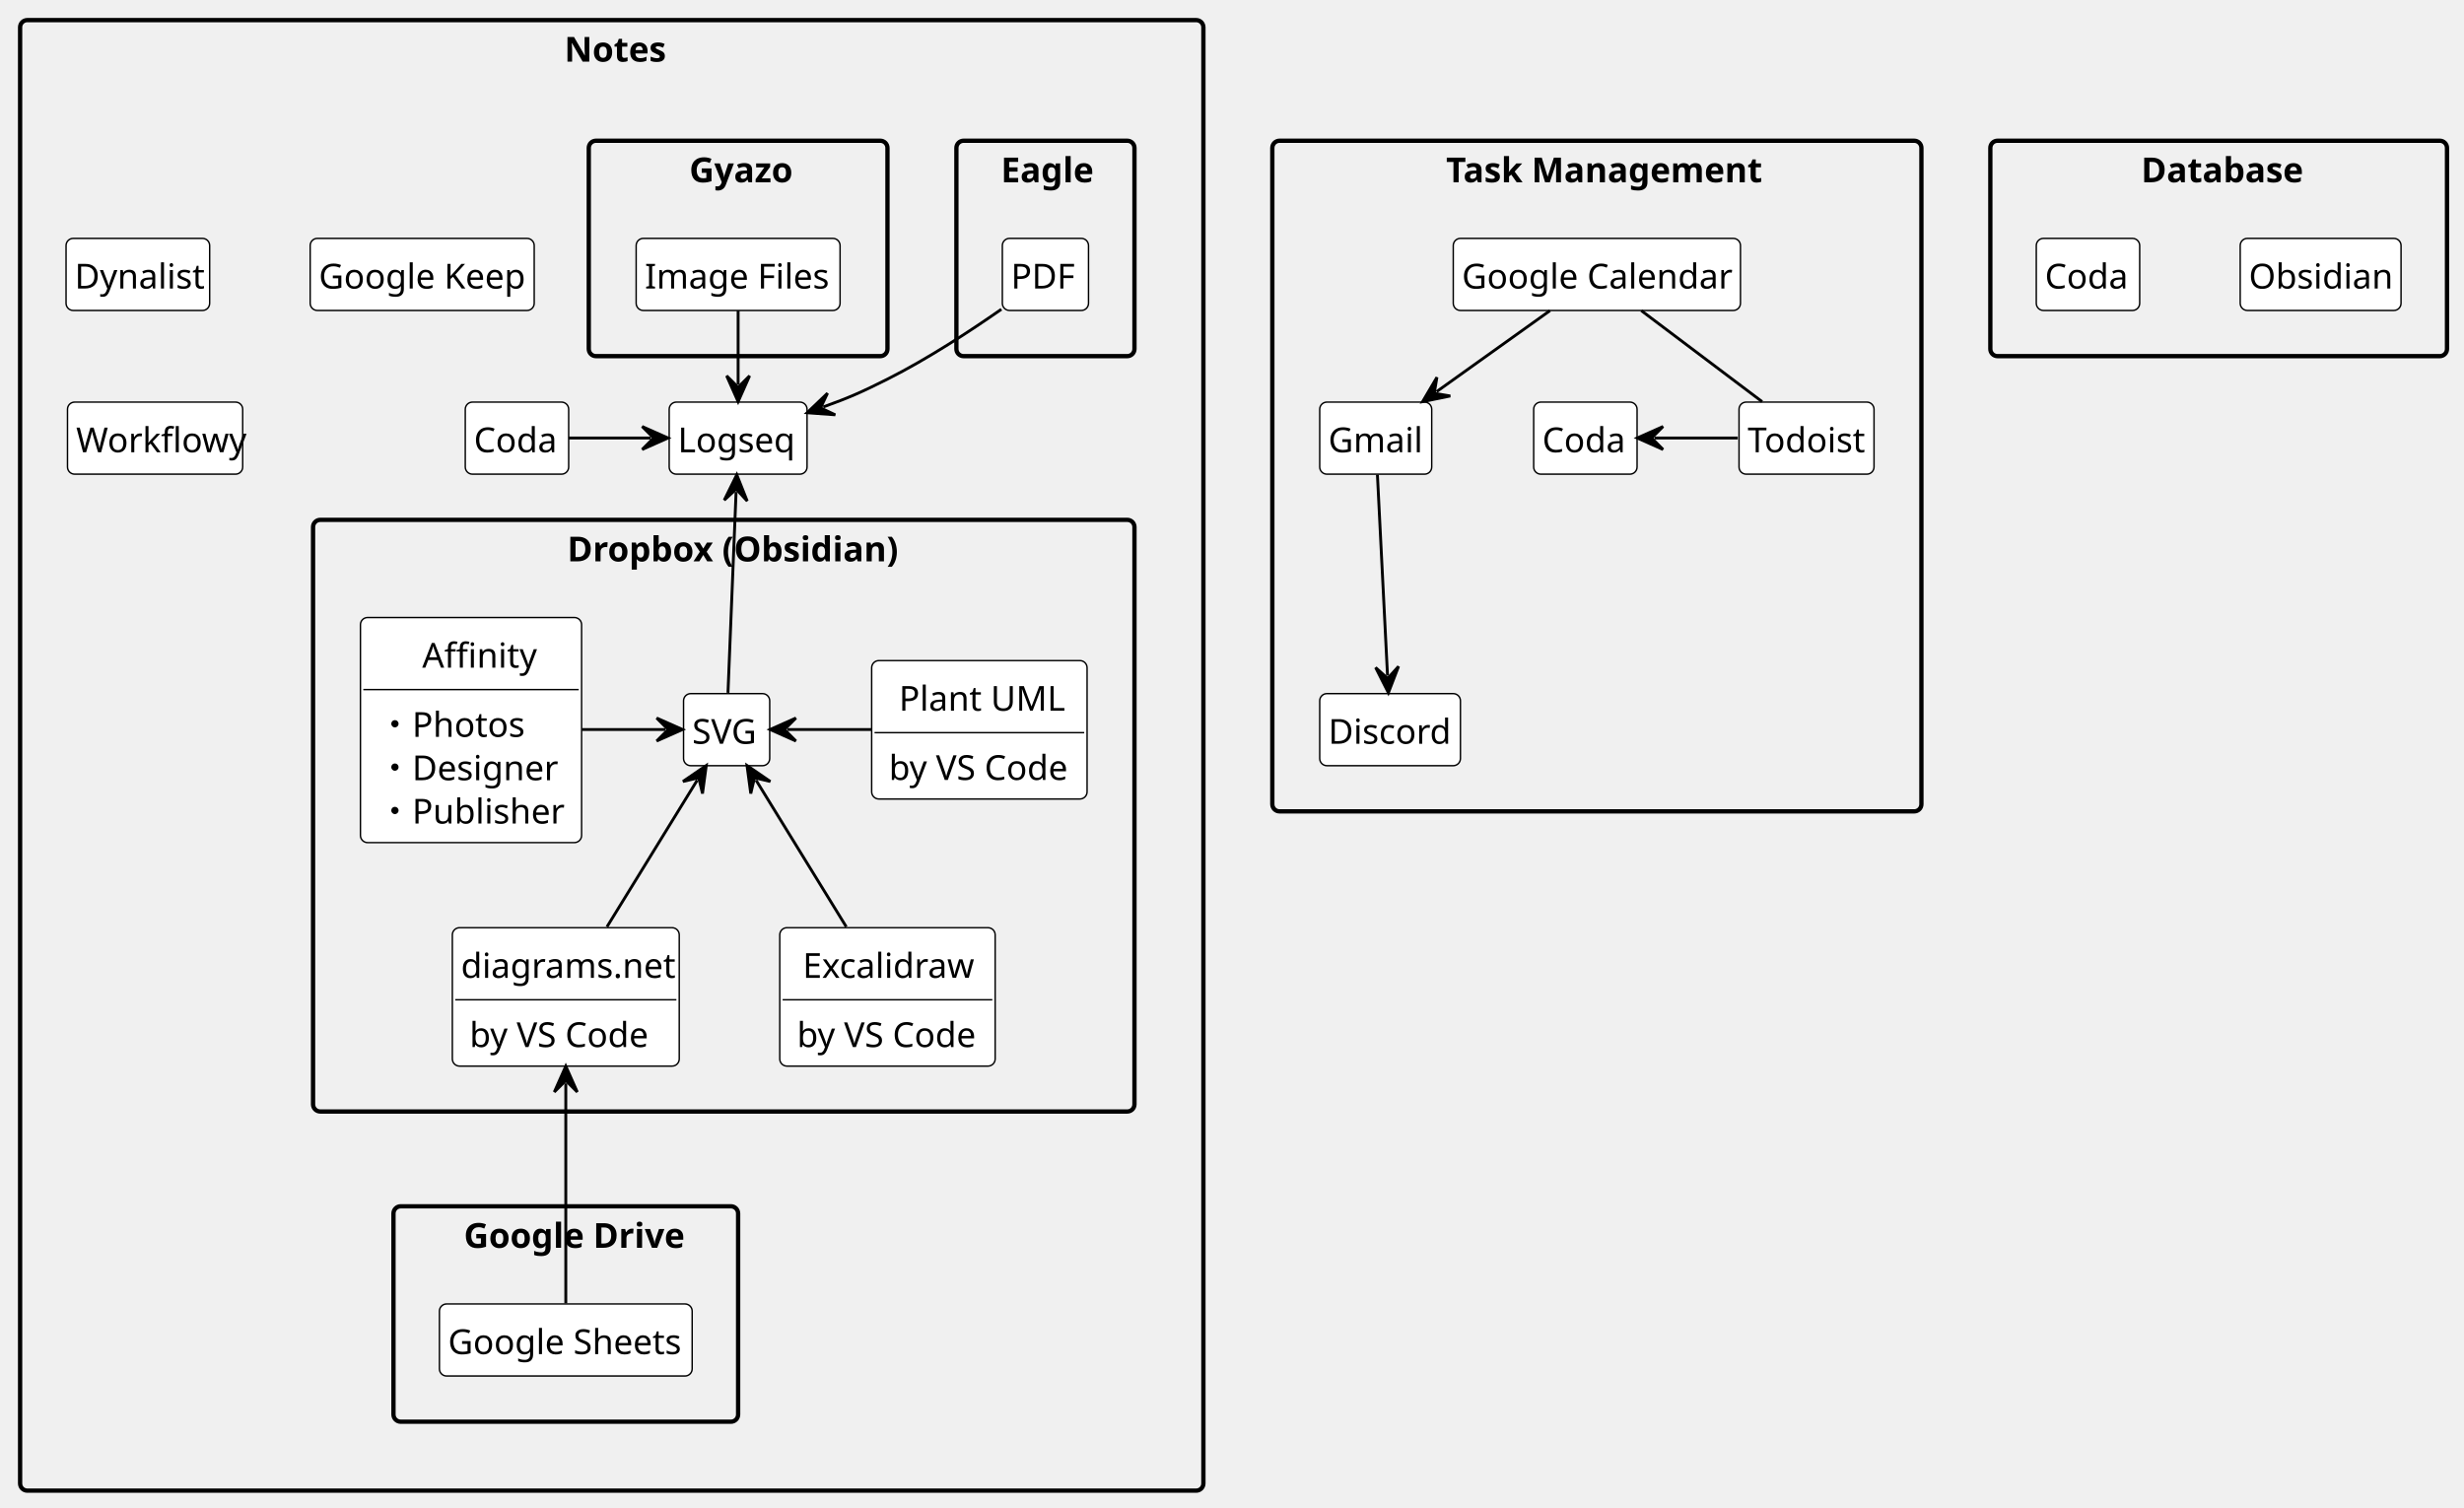
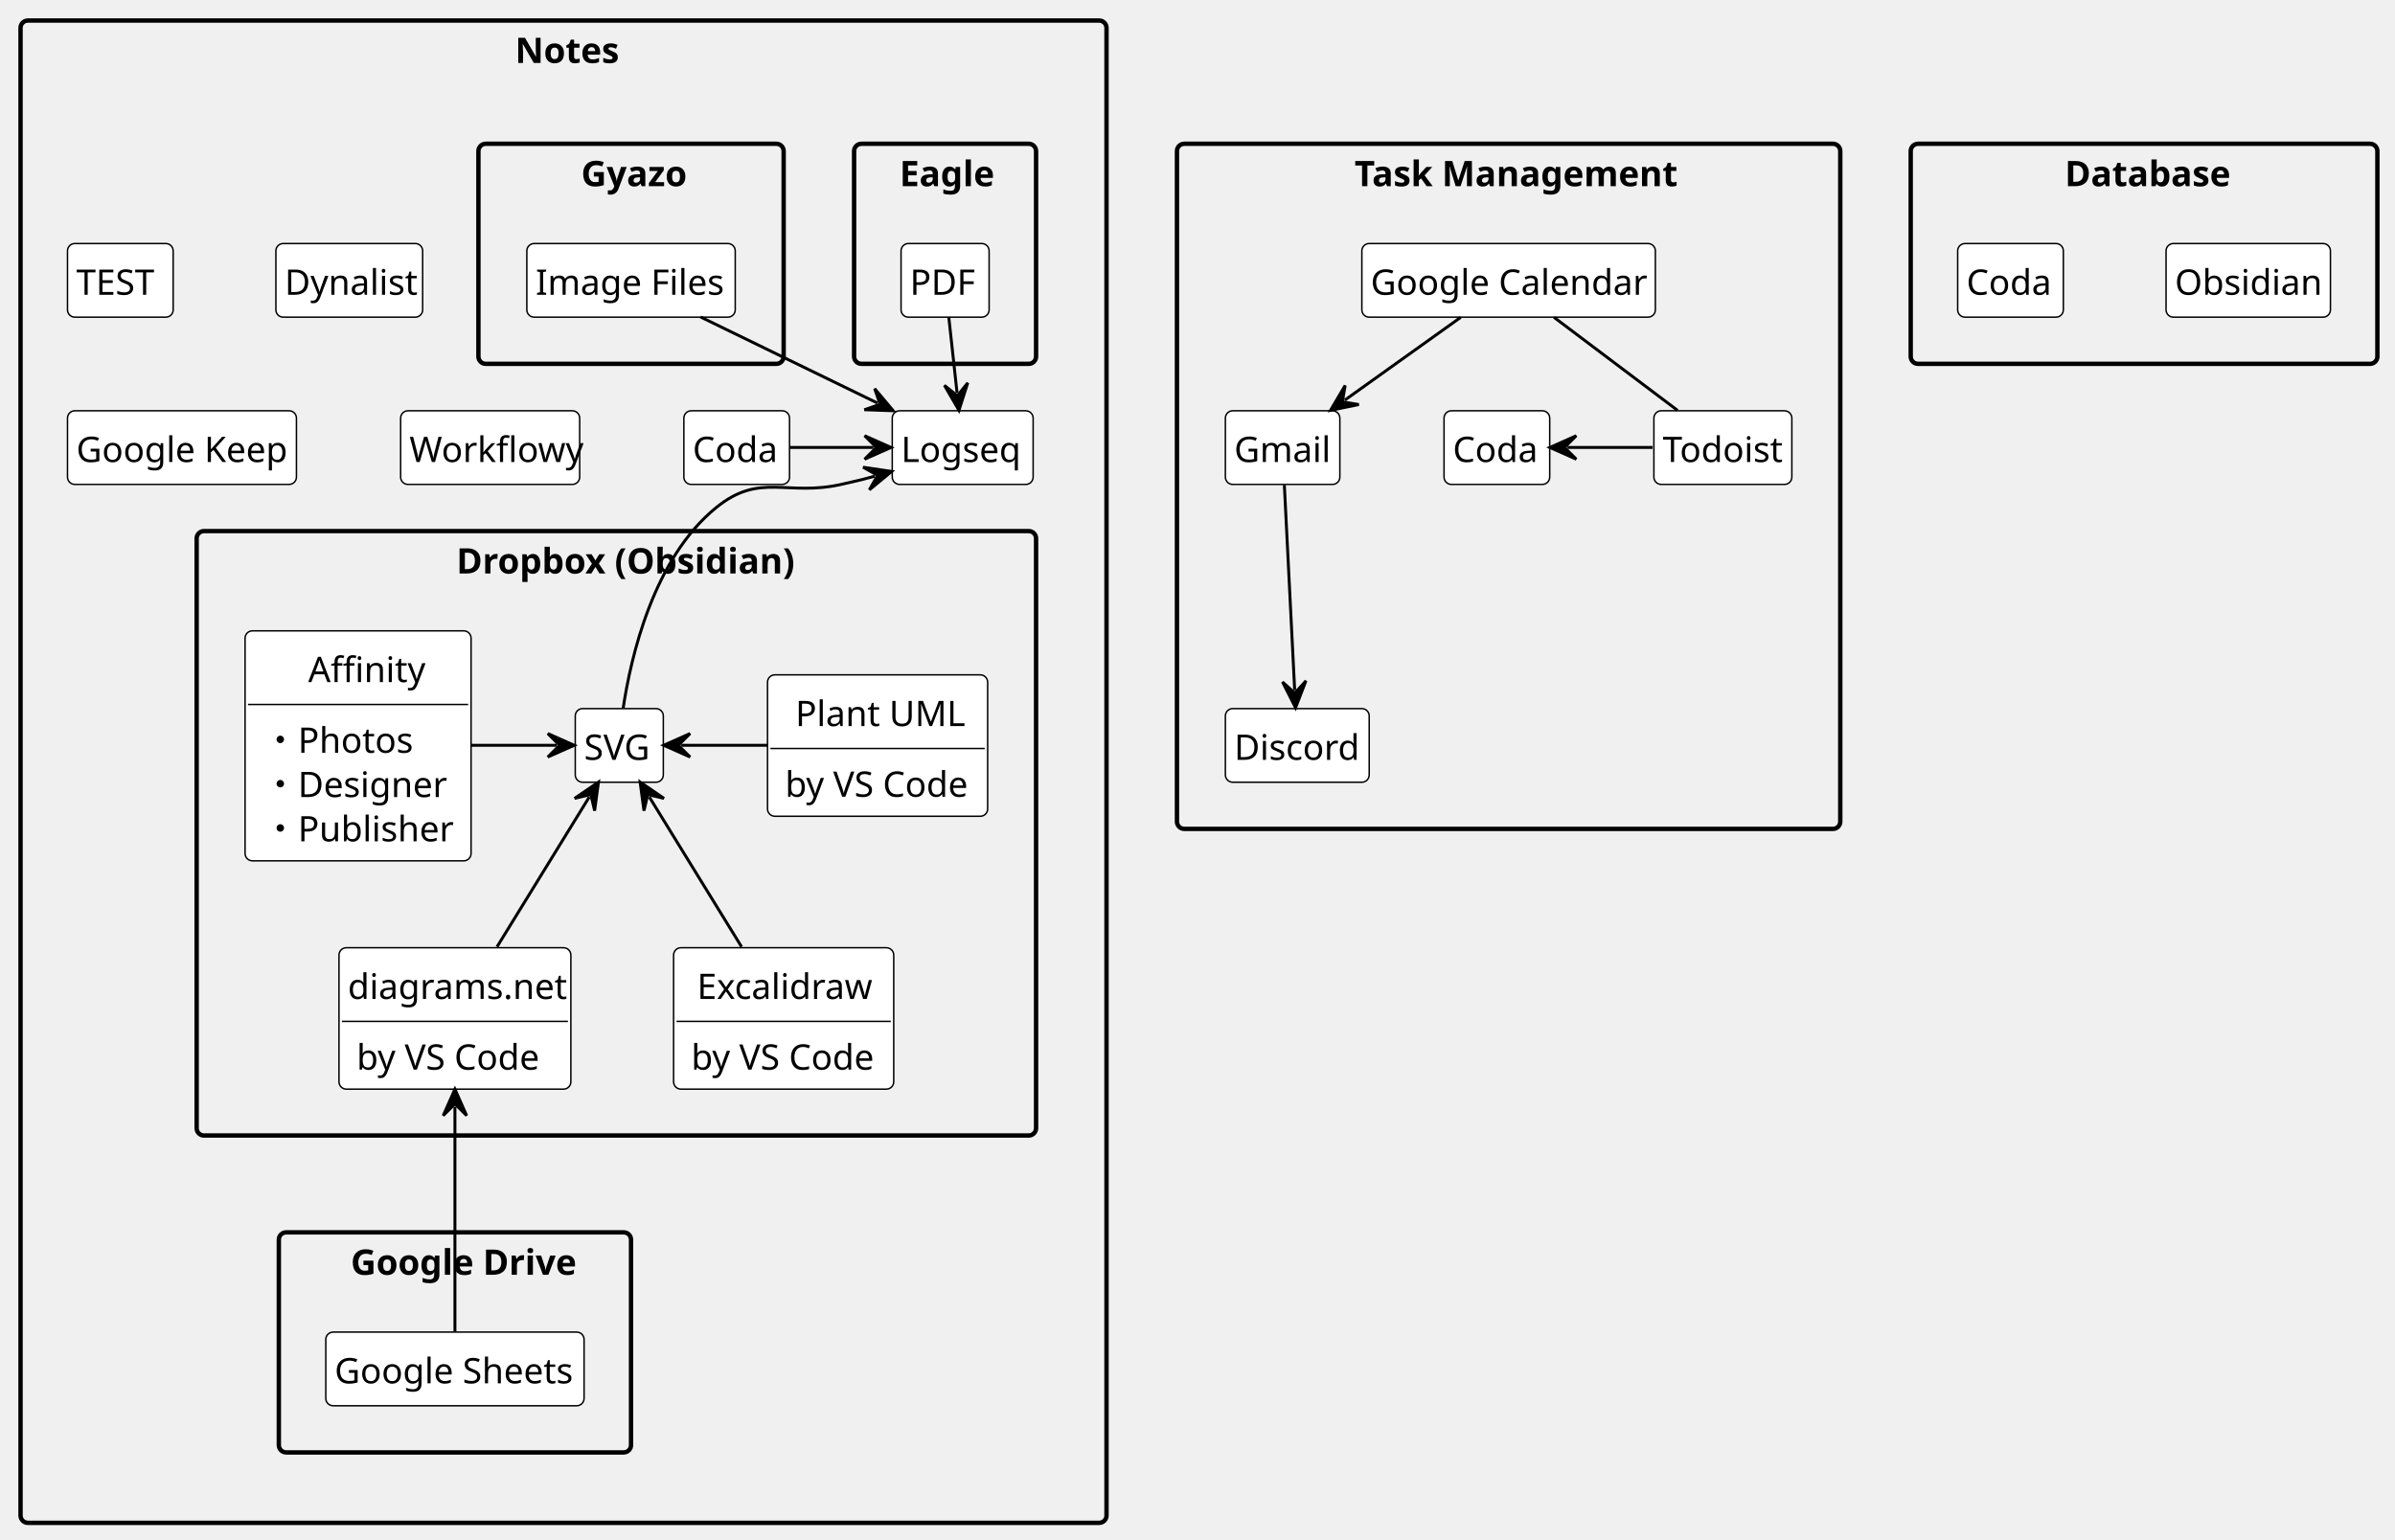
- <svg xmlns="http://www.w3.org/2000/svg" contentStyleType="text/css" height="1640.625px" preserveAspectRatio="none" style="width:2681px;height:1640px;background:#FFFFFF;" version="1.1" viewBox="0 0 2681 1640" width="2681.25px" zoomAndPan="magnify">
+ <svg xmlns="http://www.w3.org/2000/svg" contentStyleType="text/css" height="1640.625px" preserveAspectRatio="none" style="width:2550px;height:1640px;background:#FFFFFF;" version="1.1" viewBox="0 0 2550 1640" width="2550px" zoomAndPan="magnify">
  <defs />
  <g>
    <g id="cluster_Notes">
-       <rect fill="none" height="1600" rx="7.812" ry="7.812" style="stroke:#000000;stroke-width:4.688;" width="1287.5" x="21.875" y="21.875" />
-       <text fill="#000000" font-family="sans-serif" font-size="37.5" font-weight="bold" lengthAdjust="spacing" textLength="103.125" x="614.062" y="67.053">Notes</text>
+       <rect fill="none" height="1600" rx="7.812" ry="7.812" style="stroke:#000000;stroke-width:4.688;" width="1156.25" x="21.875" y="21.875" />
+       <text fill="#000000" font-family="sans-serif" font-size="37.5" font-weight="bold" lengthAdjust="spacing" textLength="103.125" x="548.438" y="67.053">Notes</text>
    </g>
    <g id="cluster_dropbox">
-       <rect fill="none" height="643.75" rx="7.812" ry="7.812" style="stroke:#000000;stroke-width:4.688;" width="893.75" x="340.625" y="565.625" />
-       <text fill="#000000" font-family="sans-serif" font-size="37.5" font-weight="bold" lengthAdjust="spacing" textLength="340.625" x="617.188" y="610.803">Dropbox (Obsidian)</text>
+       <rect fill="none" height="643.75" rx="7.812" ry="7.812" style="stroke:#000000;stroke-width:4.688;" width="893.75" x="209.375" y="565.625" />
+       <text fill="#000000" font-family="sans-serif" font-size="37.5" font-weight="bold" lengthAdjust="spacing" textLength="340.625" x="485.938" y="610.803">Dropbox (Obsidian)</text>
    </g>
    <g id="cluster_googledrive">
-       <rect fill="none" height="234.375" rx="7.812" ry="7.812" style="stroke:#000000;stroke-width:4.688;" width="375" x="428.125" y="1312.5" />
-       <text fill="#000000" font-family="sans-serif" font-size="37.5" font-weight="bold" lengthAdjust="spacing" textLength="221.875" x="504.688" y="1357.678">Google Drive</text>
+       <rect fill="none" height="234.375" rx="7.812" ry="7.812" style="stroke:#000000;stroke-width:4.688;" width="375" x="296.875" y="1312.5" />
+       <text fill="#000000" font-family="sans-serif" font-size="37.5" font-weight="bold" lengthAdjust="spacing" textLength="221.875" x="373.438" y="1357.678">Google Drive</text>
    </g>
    <g id="cluster_eagle">
-       <rect fill="none" height="234.375" rx="7.812" ry="7.812" style="stroke:#000000;stroke-width:4.688;" width="193.75" x="1040.625" y="153.125" />
-       <text fill="#000000" font-family="sans-serif" font-size="37.5" font-weight="bold" lengthAdjust="spacing" textLength="96.875" x="1089.062" y="198.303">Eagle</text>
+       <rect fill="none" height="234.375" rx="7.812" ry="7.812" style="stroke:#000000;stroke-width:4.688;" width="193.75" x="909.375" y="153.125" />
+       <text fill="#000000" font-family="sans-serif" font-size="37.5" font-weight="bold" lengthAdjust="spacing" textLength="96.875" x="957.812" y="198.303">Eagle</text>
    </g>
    <g id="cluster_gyazo">
-       <rect fill="none" height="234.375" rx="7.812" ry="7.812" style="stroke:#000000;stroke-width:4.688;" width="325" x="640.625" y="153.125" />
-       <text fill="#000000" font-family="sans-serif" font-size="37.5" font-weight="bold" lengthAdjust="spacing" textLength="106.25" x="750" y="198.303">Gyazo</text>
+       <rect fill="none" height="234.375" rx="7.812" ry="7.812" style="stroke:#000000;stroke-width:4.688;" width="325" x="509.375" y="153.125" />
+       <text fill="#000000" font-family="sans-serif" font-size="37.5" font-weight="bold" lengthAdjust="spacing" textLength="106.25" x="618.75" y="198.303">Gyazo</text>
    </g>
    <g id="cluster_Database">
-       <rect fill="none" height="234.375" rx="7.812" ry="7.812" style="stroke:#000000;stroke-width:4.688;" width="496.875" x="2165.625" y="153.125" />
-       <text fill="#000000" font-family="sans-serif" font-size="37.5" font-weight="bold" lengthAdjust="spacing" textLength="168.75" x="2329.688" y="198.303">Database</text>
+       <rect fill="none" height="234.375" rx="7.812" ry="7.812" style="stroke:#000000;stroke-width:4.688;" width="496.875" x="2034.375" y="153.125" />
+       <text fill="#000000" font-family="sans-serif" font-size="37.5" font-weight="bold" lengthAdjust="spacing" textLength="168.75" x="2198.438" y="198.303">Database</text>
    </g>
    <g id="cluster_Task Management">
-       <rect fill="none" height="729.688" rx="7.812" ry="7.812" style="stroke:#000000;stroke-width:4.688;" width="706.25" x="1384.375" y="153.125" />
-       <text fill="#000000" font-family="sans-serif" font-size="37.5" font-weight="bold" lengthAdjust="spacing" textLength="328.125" x="1573.438" y="198.303">Task Management</text>
+       <rect fill="none" height="729.688" rx="7.812" ry="7.812" style="stroke:#000000;stroke-width:4.688;" width="706.25" x="1253.125" y="153.125" />
+       <text fill="#000000" font-family="sans-serif" font-size="37.5" font-weight="bold" lengthAdjust="spacing" textLength="328.125" x="1442.188" y="198.303">Task Management</text>
+     </g>
+     <g id="elem_test">
+       <rect codeLine="26" fill="#FFFFFF" height="78.418" id="test" rx="7.812" ry="7.812" style="stroke:#000000;stroke-width:1.562;" width="112.5" x="71.875" y="259.375" />
+       <text fill="#000000" font-family="sans-serif" font-size="37.5" lengthAdjust="spacing" textLength="93.75" x="81.25" y="313.928">TEST</text>
    </g>
    <g id="elem_logseq">
-       <rect codeLine="27" fill="#FFFFFF" height="78.418" id="logseq" rx="7.812" ry="7.812" style="stroke:#000000;stroke-width:1.562;" width="150" x="728.125" y="437.5" />
-       <text fill="#000000" font-family="sans-serif" font-size="37.5" lengthAdjust="spacing" textLength="131.25" x="737.5" y="492.053">Logseq</text>
+       <rect codeLine="27" fill="#FFFFFF" height="78.418" id="logseq" rx="7.812" ry="7.812" style="stroke:#000000;stroke-width:1.562;" width="150" x="950" y="437.5" />
+       <text fill="#000000" font-family="sans-serif" font-size="37.5" lengthAdjust="spacing" textLength="131.25" x="959.375" y="492.053">Logseq</text>
    </g>
    <g id="elem_coda">
-       <rect codeLine="54" fill="#FFFFFF" height="78.418" id="coda" rx="7.812" ry="7.812" style="stroke:#000000;stroke-width:1.562;" width="112.5" x="506.25" y="437.5" />
-       <text fill="#000000" font-family="sans-serif" font-size="37.5" lengthAdjust="spacing" textLength="93.75" x="515.625" y="492.053">Coda</text>
+       <rect codeLine="54" fill="#FFFFFF" height="78.418" id="coda" rx="7.812" ry="7.812" style="stroke:#000000;stroke-width:1.562;" width="112.5" x="728.125" y="437.5" />
+       <text fill="#000000" font-family="sans-serif" font-size="37.5" lengthAdjust="spacing" textLength="93.75" x="737.5" y="492.053">Coda</text>
    </g>
    <g id="elem_dynalist">
-       <rect codeLine="55" fill="#FFFFFF" height="78.418" id="dynalist" rx="7.812" ry="7.812" style="stroke:#000000;stroke-width:1.562;" width="156.25" x="71.875" y="259.375" />
-       <text fill="#000000" font-family="sans-serif" font-size="37.5" lengthAdjust="spacing" textLength="137.5" x="81.25" y="313.928">Dynalist</text>
+       <rect codeLine="55" fill="#FFFFFF" height="78.418" id="dynalist" rx="7.812" ry="7.812" style="stroke:#000000;stroke-width:1.562;" width="156.25" x="293.75" y="259.375" />
+       <text fill="#000000" font-family="sans-serif" font-size="37.5" lengthAdjust="spacing" textLength="137.5" x="303.125" y="313.928">Dynalist</text>
    </g>
    <g id="elem_googlekeep">
-       <rect codeLine="56" fill="#FFFFFF" height="78.418" id="googlekeep" rx="7.812" ry="7.812" style="stroke:#000000;stroke-width:1.562;" width="243.75" x="337.5" y="259.375" />
-       <text fill="#000000" font-family="sans-serif" font-size="37.5" lengthAdjust="spacing" textLength="225" x="346.875" y="313.928">Google Keep</text>
+       <rect codeLine="56" fill="#FFFFFF" height="78.418" id="googlekeep" rx="7.812" ry="7.812" style="stroke:#000000;stroke-width:1.562;" width="243.75" x="71.875" y="437.5" />
+       <text fill="#000000" font-family="sans-serif" font-size="37.5" lengthAdjust="spacing" textLength="225" x="81.25" y="492.053">Google Keep</text>
    </g>
    <g id="elem_workflowy">
-       <rect codeLine="57" fill="#FFFFFF" height="78.418" id="workflowy" rx="7.812" ry="7.812" style="stroke:#000000;stroke-width:1.562;" width="190.625" x="73.438" y="437.5" />
-       <text fill="#000000" font-family="sans-serif" font-size="37.5" lengthAdjust="spacing" textLength="171.875" x="82.812" y="492.053">Workflowy</text>
+       <rect codeLine="57" fill="#FFFFFF" height="78.418" id="workflowy" rx="7.812" ry="7.812" style="stroke:#000000;stroke-width:1.562;" width="190.625" x="426.562" y="437.5" />
+       <text fill="#000000" font-family="sans-serif" font-size="37.5" lengthAdjust="spacing" textLength="171.875" x="435.938" y="492.053">Workflowy</text>
    </g>
    <g id="elem_svg">
-       <rect codeLine="29" fill="#FFFFFF" height="78.418" id="svg" rx="7.812" ry="7.812" style="stroke:#000000;stroke-width:1.562;" width="93.75" x="743.75" y="754.688" />
-       <text fill="#000000" font-family="sans-serif" font-size="37.5" lengthAdjust="spacing" textLength="75" x="753.125" y="809.241">SVG</text>
+       <rect codeLine="29" fill="#FFFFFF" height="78.418" id="svg" rx="7.812" ry="7.812" style="stroke:#000000;stroke-width:1.562;" width="93.75" x="612.5" y="754.688" />
+       <text fill="#000000" font-family="sans-serif" font-size="37.5" lengthAdjust="spacing" textLength="75" x="621.875" y="809.241">SVG</text>
    </g>
    <g id="elem_diagramsnet">
-       <rect codeLine="30" fill="#FFFFFF" height="150.586" id="diagramsnet" rx="7.812" ry="7.812" style="stroke:#000000;stroke-width:1.562;" width="246.875" x="492.188" y="1009.375" />
-       <text fill="#000000" font-family="sans-serif" font-size="37.5" lengthAdjust="spacing" textLength="228.125" x="501.562" y="1063.928">diagrams.net</text>
-       <line style="stroke:#000000;stroke-width:1.562;" x1="495.312" x2="735.938" y1="1087.793" y2="1087.793" />
-       <text fill="#000000" font-family="sans-serif" font-size="37.5" lengthAdjust="spacing" textLength="196.875" x="510.938" y="1139.221">by VS Code</text>
+       <rect codeLine="30" fill="#FFFFFF" height="150.586" id="diagramsnet" rx="7.812" ry="7.812" style="stroke:#000000;stroke-width:1.562;" width="246.875" x="360.938" y="1009.375" />
+       <text fill="#000000" font-family="sans-serif" font-size="37.5" lengthAdjust="spacing" textLength="228.125" x="370.312" y="1063.928">diagrams.net</text>
+       <line style="stroke:#000000;stroke-width:1.562;" x1="364.062" x2="604.688" y1="1087.793" y2="1087.793" />
+       <text fill="#000000" font-family="sans-serif" font-size="37.5" lengthAdjust="spacing" textLength="196.875" x="379.688" y="1139.221">by VS Code</text>
    </g>
    <g id="elem_excalidraw">
-       <rect codeLine="33" fill="#FFFFFF" height="150.586" id="excalidraw" rx="7.812" ry="7.812" style="stroke:#000000;stroke-width:1.562;" width="234.375" x="848.438" y="1009.375" />
-       <text fill="#000000" font-family="sans-serif" font-size="37.5" lengthAdjust="spacing" textLength="184.375" x="873.438" y="1063.928">Excalidraw</text>
-       <line style="stroke:#000000;stroke-width:1.562;" x1="851.562" x2="1079.688" y1="1087.793" y2="1087.793" />
-       <text fill="#000000" font-family="sans-serif" font-size="37.5" lengthAdjust="spacing" textLength="196.875" x="867.188" y="1139.221">by VS Code</text>
+       <rect codeLine="33" fill="#FFFFFF" height="150.586" id="excalidraw" rx="7.812" ry="7.812" style="stroke:#000000;stroke-width:1.562;" width="234.375" x="717.188" y="1009.375" />
+       <text fill="#000000" font-family="sans-serif" font-size="37.5" lengthAdjust="spacing" textLength="184.375" x="742.188" y="1063.928">Excalidraw</text>
+       <line style="stroke:#000000;stroke-width:1.562;" x1="720.312" x2="948.438" y1="1087.793" y2="1087.793" />
+       <text fill="#000000" font-family="sans-serif" font-size="37.5" lengthAdjust="spacing" textLength="196.875" x="735.938" y="1139.221">by VS Code</text>
    </g>
    <g id="elem_plantuml">
-       <rect codeLine="36" fill="#FFFFFF" height="150.586" id="plantuml" rx="7.812" ry="7.812" style="stroke:#000000;stroke-width:1.562;" width="234.375" x="948.438" y="718.75" />
-       <text fill="#000000" font-family="sans-serif" font-size="37.5" lengthAdjust="spacing" textLength="175" x="978.125" y="773.303">Plant UML</text>
-       <line style="stroke:#000000;stroke-width:1.562;" x1="951.562" x2="1179.688" y1="797.168" y2="797.168" />
-       <text fill="#000000" font-family="sans-serif" font-size="37.5" lengthAdjust="spacing" textLength="196.875" x="967.188" y="848.596">by VS Code</text>
+       <rect codeLine="36" fill="#FFFFFF" height="150.586" id="plantuml" rx="7.812" ry="7.812" style="stroke:#000000;stroke-width:1.562;" width="234.375" x="817.188" y="718.75" />
+       <text fill="#000000" font-family="sans-serif" font-size="37.5" lengthAdjust="spacing" textLength="175" x="846.875" y="773.303">Plant UML</text>
+       <line style="stroke:#000000;stroke-width:1.562;" x1="820.312" x2="1048.438" y1="797.168" y2="797.168" />
+       <text fill="#000000" font-family="sans-serif" font-size="37.5" lengthAdjust="spacing" textLength="196.875" x="835.938" y="848.596">by VS Code</text>
    </g>
    <g id="elem_affinity">
-       <rect codeLine="39" fill="#FFFFFF" height="244.922" id="affinity" rx="7.812" ry="7.812" style="stroke:#000000;stroke-width:1.562;" width="240.625" x="392.188" y="671.875" />
-       <text fill="#000000" font-family="sans-serif" font-size="37.5" lengthAdjust="spacing" textLength="106.25" x="459.375" y="726.428">Affinity</text>
-       <line style="stroke:#000000;stroke-width:1.562;" x1="395.312" x2="629.688" y1="750.293" y2="750.293" />
-       <text fill="#000000" font-family="sans-serif" font-size="37.5" lengthAdjust="spacing" textLength="159.375" x="410.938" y="801.721">・Photos</text>
-       <text fill="#000000" font-family="sans-serif" font-size="37.5" lengthAdjust="spacing" textLength="196.875" x="410.938" y="848.889">・Designer</text>
-       <text fill="#000000" font-family="sans-serif" font-size="37.5" lengthAdjust="spacing" textLength="203.125" x="410.938" y="896.057">・Publisher</text>
+       <rect codeLine="39" fill="#FFFFFF" height="244.922" id="affinity" rx="7.812" ry="7.812" style="stroke:#000000;stroke-width:1.562;" width="240.625" x="260.938" y="671.875" />
+       <text fill="#000000" font-family="sans-serif" font-size="37.5" lengthAdjust="spacing" textLength="106.25" x="328.125" y="726.428">Affinity</text>
+       <line style="stroke:#000000;stroke-width:1.562;" x1="264.062" x2="498.438" y1="750.293" y2="750.293" />
+       <text fill="#000000" font-family="sans-serif" font-size="37.5" lengthAdjust="spacing" textLength="159.375" x="279.688" y="801.721">・Photos</text>
+       <text fill="#000000" font-family="sans-serif" font-size="37.5" lengthAdjust="spacing" textLength="196.875" x="279.688" y="848.889">・Designer</text>
+       <text fill="#000000" font-family="sans-serif" font-size="37.5" lengthAdjust="spacing" textLength="203.125" x="279.688" y="896.057">・Publisher</text>
    </g>
    <g id="elem_googlesheets">
-       <rect codeLine="46" fill="#FFFFFF" height="78.418" id="googlesheets" rx="7.812" ry="7.812" style="stroke:#000000;stroke-width:1.562;" width="275" x="478.125" y="1418.75" />
-       <text fill="#000000" font-family="sans-serif" font-size="37.5" lengthAdjust="spacing" textLength="256.25" x="487.5" y="1473.303">Google Sheets</text>
+       <rect codeLine="46" fill="#FFFFFF" height="78.418" id="googlesheets" rx="7.812" ry="7.812" style="stroke:#000000;stroke-width:1.562;" width="275" x="346.875" y="1418.75" />
+       <text fill="#000000" font-family="sans-serif" font-size="37.5" lengthAdjust="spacing" textLength="256.25" x="356.25" y="1473.303">Google Sheets</text>
    </g>
    <g id="elem_pdf">
-       <rect codeLine="49" fill="#FFFFFF" height="78.418" id="pdf" rx="7.812" ry="7.812" style="stroke:#000000;stroke-width:1.562;" width="93.75" x="1090.625" y="259.375" />
-       <text fill="#000000" font-family="sans-serif" font-size="37.5" lengthAdjust="spacing" textLength="75" x="1100" y="313.928">PDF</text>
+       <rect codeLine="49" fill="#FFFFFF" height="78.418" id="pdf" rx="7.812" ry="7.812" style="stroke:#000000;stroke-width:1.562;" width="93.75" x="959.375" y="259.375" />
+       <text fill="#000000" font-family="sans-serif" font-size="37.5" lengthAdjust="spacing" textLength="75" x="968.75" y="313.928">PDF</text>
    </g>
    <g id="elem_imagefiles">
-       <rect codeLine="52" fill="#FFFFFF" height="78.418" id="imagefiles" rx="7.812" ry="7.812" style="stroke:#000000;stroke-width:1.562;" width="221.875" x="692.188" y="259.375" />
-       <text fill="#000000" font-family="sans-serif" font-size="37.5" lengthAdjust="spacing" textLength="203.125" x="701.562" y="313.928">Image Files</text>
+       <rect codeLine="52" fill="#FFFFFF" height="78.418" id="imagefiles" rx="7.812" ry="7.812" style="stroke:#000000;stroke-width:1.562;" width="221.875" x="560.938" y="259.375" />
+       <text fill="#000000" font-family="sans-serif" font-size="37.5" lengthAdjust="spacing" textLength="203.125" x="570.312" y="313.928">Image Files</text>
    </g>
    <g id="elem_obsidian">
-       <rect codeLine="61" fill="#FFFFFF" height="78.418" id="obsidian" rx="7.812" ry="7.812" style="stroke:#000000;stroke-width:1.562;" width="175" x="2437.5" y="259.375" />
-       <text fill="#000000" font-family="sans-serif" font-size="37.5" lengthAdjust="spacing" textLength="156.25" x="2446.875" y="313.928">Obsidian</text>
+       <rect codeLine="61" fill="#FFFFFF" height="78.418" id="obsidian" rx="7.812" ry="7.812" style="stroke:#000000;stroke-width:1.562;" width="175" x="2306.25" y="259.375" />
+       <text fill="#000000" font-family="sans-serif" font-size="37.5" lengthAdjust="spacing" textLength="156.25" x="2315.625" y="313.928">Obsidian</text>
    </g>
    <g id="elem_coda2">
-       <rect codeLine="62" fill="#FFFFFF" height="78.418" id="coda2" rx="7.812" ry="7.812" style="stroke:#000000;stroke-width:1.562;" width="112.5" x="2215.625" y="259.375" />
-       <text fill="#000000" font-family="sans-serif" font-size="37.5" lengthAdjust="spacing" textLength="93.75" x="2225" y="313.928">Coda</text>
+       <rect codeLine="62" fill="#FFFFFF" height="78.418" id="coda2" rx="7.812" ry="7.812" style="stroke:#000000;stroke-width:1.562;" width="112.5" x="2084.375" y="259.375" />
+       <text fill="#000000" font-family="sans-serif" font-size="37.5" lengthAdjust="spacing" textLength="93.75" x="2093.75" y="313.928">Coda</text>
    </g>
    <g id="elem_coda3">
-       <rect codeLine="66" fill="#FFFFFF" height="78.418" id="coda3" rx="7.812" ry="7.812" style="stroke:#000000;stroke-width:1.562;" width="112.5" x="1668.75" y="437.5" />
-       <text fill="#000000" font-family="sans-serif" font-size="37.5" lengthAdjust="spacing" textLength="93.75" x="1678.125" y="492.053">Coda</text>
+       <rect codeLine="66" fill="#FFFFFF" height="78.418" id="coda3" rx="7.812" ry="7.812" style="stroke:#000000;stroke-width:1.562;" width="112.5" x="1537.5" y="437.5" />
+       <text fill="#000000" font-family="sans-serif" font-size="37.5" lengthAdjust="spacing" textLength="93.75" x="1546.875" y="492.053">Coda</text>
    </g>
    <g id="elem_todoist">
-       <rect codeLine="67" fill="#FFFFFF" height="78.418" id="todoist" rx="7.812" ry="7.812" style="stroke:#000000;stroke-width:1.562;" width="146.875" x="1892.188" y="437.5" />
-       <text fill="#000000" font-family="sans-serif" font-size="37.5" lengthAdjust="spacing" textLength="128.125" x="1901.562" y="492.053">Todoist</text>
+       <rect codeLine="67" fill="#FFFFFF" height="78.418" id="todoist" rx="7.812" ry="7.812" style="stroke:#000000;stroke-width:1.562;" width="146.875" x="1760.938" y="437.5" />
+       <text fill="#000000" font-family="sans-serif" font-size="37.5" lengthAdjust="spacing" textLength="128.125" x="1770.312" y="492.053">Todoist</text>
    </g>
    <g id="elem_googlecalendar">
-       <rect codeLine="68" fill="#FFFFFF" height="78.418" id="googlecalendar" rx="7.812" ry="7.812" style="stroke:#000000;stroke-width:1.562;" width="312.5" x="1581.25" y="259.375" />
-       <text fill="#000000" font-family="sans-serif" font-size="37.5" lengthAdjust="spacing" textLength="293.75" x="1590.625" y="313.928">Google Calendar</text>
+       <rect codeLine="68" fill="#FFFFFF" height="78.418" id="googlecalendar" rx="7.812" ry="7.812" style="stroke:#000000;stroke-width:1.562;" width="312.5" x="1450" y="259.375" />
+       <text fill="#000000" font-family="sans-serif" font-size="37.5" lengthAdjust="spacing" textLength="293.75" x="1459.375" y="313.928">Google Calendar</text>
    </g>
    <g id="elem_gmail">
-       <rect codeLine="69" fill="#FFFFFF" height="78.418" id="gmail" rx="7.812" ry="7.812" style="stroke:#000000;stroke-width:1.562;" width="121.875" x="1435.938" y="437.5" />
-       <text fill="#000000" font-family="sans-serif" font-size="37.5" lengthAdjust="spacing" textLength="103.125" x="1445.312" y="492.053">Gmail</text>
+       <rect codeLine="69" fill="#FFFFFF" height="78.418" id="gmail" rx="7.812" ry="7.812" style="stroke:#000000;stroke-width:1.562;" width="121.875" x="1304.688" y="437.5" />
+       <text fill="#000000" font-family="sans-serif" font-size="37.5" lengthAdjust="spacing" textLength="103.125" x="1314.062" y="492.053">Gmail</text>
    </g>
    <g id="elem_discord">
-       <rect codeLine="70" fill="#FFFFFF" height="78.418" id="discord" rx="7.812" ry="7.812" style="stroke:#000000;stroke-width:1.562;" width="153.125" x="1435.938" y="754.688" />
-       <text fill="#000000" font-family="sans-serif" font-size="37.5" lengthAdjust="spacing" textLength="134.375" x="1445.312" y="809.241">Discord</text>
+       <rect codeLine="70" fill="#FFFFFF" height="78.418" id="discord" rx="7.812" ry="7.812" style="stroke:#000000;stroke-width:1.562;" width="153.125" x="1304.688" y="754.688" />
+       <text fill="#000000" font-family="sans-serif" font-size="37.5" lengthAdjust="spacing" textLength="134.375" x="1314.062" y="809.241">Discord</text>
    </g>
    <g id="link_logseq_svg">
-       <path codeLine="74" d="M800.903,535.297 C798.497,595.141 794.5,693.969 792.094,753.781 " fill="none" id="logseq-backto-svg" style="stroke:#000000;stroke-width:3.125;" />
-       <polygon fill="#000000" points="801.656,516.562,788.036,544.163,801.029,532.175,813.016,545.167,801.656,516.562" style="stroke:#000000;stroke-width:3.125;" />
+       <path codeLine="74" d="M931.342,507.119 C914.155,511.9 913.969,511.656 896.875,515.625 C837.719,529.406 809.656,502.344 762.5,540.625 C695.781,594.781 671.75,699.25 663.469,754.438 " fill="none" id="logseq-backto-svg" style="stroke:#000000;stroke-width:3.125;" />
+       <polygon fill="#000000" points="949.406,502.094,918.96,497.589,934.353,506.281,925.66,521.674,949.406,502.094" style="stroke:#000000;stroke-width:3.125;" />
    </g>
    <g id="link_svg_plantuml">
-       <path codeLine="75" d="M856.625,793.75 C893.406,793.75 911.438,793.75 948.188,793.75 " fill="none" id="svg-backto-plantuml" style="stroke:#000000;stroke-width:3.125;" />
-       <polygon fill="#000000" points="837.875,793.75,866,806.25,853.5,793.75,866,781.25,837.875,793.75" style="stroke:#000000;stroke-width:3.125;" />
+       <path codeLine="75" d="M725.375,793.75 C762.156,793.75 780.188,793.75 816.938,793.75 " fill="none" id="svg-backto-plantuml" style="stroke:#000000;stroke-width:3.125;" />
+       <polygon fill="#000000" points="706.625,793.75,734.75,806.25,722.25,793.75,734.75,781.25,706.625,793.75" style="stroke:#000000;stroke-width:3.125;" />
    </g>
    <g id="link_svg_excalidraw">
-       <path codeLine="76" d="M822.614,848.871 C849.677,892.808 886.219,952.188 920.812,1008.406 " fill="none" id="svg-backto-excalidraw" style="stroke:#000000;stroke-width:3.125;" />
-       <polygon fill="#000000" points="812.781,832.906,816.888,863.409,820.976,846.21,838.174,850.298,812.781,832.906" style="stroke:#000000;stroke-width:3.125;" />
+       <path codeLine="76" d="M691.364,848.871 C718.427,892.808 754.969,952.188 789.562,1008.406 " fill="none" id="svg-backto-excalidraw" style="stroke:#000000;stroke-width:3.125;" />
+       <polygon fill="#000000" points="681.531,832.906,685.638,863.409,689.726,846.21,706.924,850.298,681.531,832.906" style="stroke:#000000;stroke-width:3.125;" />
    </g>
    <g id="link_svg_diagramsnet">
-       <path codeLine="77" d="M758.636,848.871 C731.573,892.808 695.031,952.188 660.438,1008.406 " fill="none" id="svg-backto-diagramsnet" style="stroke:#000000;stroke-width:3.125;" />
-       <polygon fill="#000000" points="768.469,832.906,743.076,850.298,760.274,846.21,764.362,863.409,768.469,832.906" style="stroke:#000000;stroke-width:3.125;" />
+       <path codeLine="77" d="M627.386,848.871 C600.323,892.808 563.781,952.188 529.188,1008.406 " fill="none" id="svg-backto-diagramsnet" style="stroke:#000000;stroke-width:3.125;" />
+       <polygon fill="#000000" points="637.219,832.906,611.826,850.298,629.024,846.21,633.112,863.409,637.219,832.906" style="stroke:#000000;stroke-width:3.125;" />
    </g>
    <g id="link_affinity_svg">
-       <path codeLine="78" d="M633.094,793.75 C669.594,793.75 687.375,793.75 723.875,793.75 " fill="none" id="affinity-to-svg" style="stroke:#000000;stroke-width:3.125;" />
-       <polygon fill="#000000" points="742.625,793.75,714.5,781.25,727,793.75,714.5,806.25,742.625,793.75" style="stroke:#000000;stroke-width:3.125;" />
+       <path codeLine="78" d="M501.844,793.75 C538.344,793.75 556.125,793.75 592.625,793.75 " fill="none" id="affinity-to-svg" style="stroke:#000000;stroke-width:3.125;" />
+       <polygon fill="#000000" points="611.375,793.75,583.25,781.25,595.75,793.75,583.25,806.25,611.375,793.75" style="stroke:#000000;stroke-width:3.125;" />
    </g>
    <g id="link_diagramsnet_googlesheets">
-       <path codeLine="79" d="M615.625,1178.781 C615.625,1256.531 615.625,1358.094 615.625,1418.094 " fill="none" id="diagramsnet-backto-googlesheets" style="stroke:#000000;stroke-width:3.125;" />
-       <polygon fill="#000000" points="615.625,1160.031,603.125,1188.156,615.625,1175.656,628.125,1188.156,615.625,1160.031" style="stroke:#000000;stroke-width:3.125;" />
+       <path codeLine="79" d="M484.375,1178.781 C484.375,1256.531 484.375,1358.094 484.375,1418.094 " fill="none" id="diagramsnet-backto-googlesheets" style="stroke:#000000;stroke-width:3.125;" />
+       <polygon fill="#000000" points="484.375,1160.031,471.875,1188.156,484.375,1175.656,496.875,1188.156,484.375,1160.031" style="stroke:#000000;stroke-width:3.125;" />
    </g>
    <g id="link_pdf_logseq">
-       <path codeLine="80" d="M1089.531,336.5 C1055.938,359.969 1009.406,390.469 965.625,412.5 C937.906,426.438 923.835,432.696 895.804,442.759 " fill="none" id="pdf-to-logseq" style="stroke:#000000;stroke-width:3.125;" />
-       <polygon fill="#000000" points="878.156,449.094,908.851,451.356,892.862,443.815,900.404,427.826,878.156,449.094" style="stroke:#000000;stroke-width:3.125;" />
+       <path codeLine="80" d="M1010.219,338 C1013.406,367.188 1015.806,389.236 1018.994,418.392 " fill="none" id="pdf-to-logseq" style="stroke:#000000;stroke-width:3.125;" />
+       <polygon fill="#000000" points="1021.031,437.031,1030.401,407.714,1019.333,421.499,1005.549,410.431,1021.031,437.031" style="stroke:#000000;stroke-width:3.125;" />
    </g>
    <g id="link_imagefiles_logseq">
-       <path codeLine="81" d="M803.125,338 C803.125,367.188 803.125,389.125 803.125,418.281 " fill="none" id="imagefiles-to-logseq" style="stroke:#000000;stroke-width:3.125;" />
-       <polygon fill="#000000" points="803.125,437.031,815.625,408.906,803.125,421.406,790.625,408.906,803.125,437.031" style="stroke:#000000;stroke-width:3.125;" />
+       <path codeLine="81" d="M745.906,337.594 C806.156,366.938 873.988,399.912 934.207,429.255 " fill="none" id="imagefiles-to-logseq" style="stroke:#000000;stroke-width:3.125;" />
+       <polygon fill="#000000" points="951.062,437.469,931.255,413.912,937.016,430.624,920.304,436.386,951.062,437.469" style="stroke:#000000;stroke-width:3.125;" />
    </g>
    <g id="link_coda_logseq">
-       <path codeLine="82" d="M618.906,476.562 C654.875,476.562 672.125,476.562 708.094,476.562 " fill="none" id="coda-to-logseq" style="stroke:#000000;stroke-width:3.125;" />
-       <polygon fill="#000000" points="726.844,476.562,698.719,464.062,711.219,476.562,698.719,489.062,726.844,476.562" style="stroke:#000000;stroke-width:3.125;" />
+       <path codeLine="82" d="M840.781,476.562 C876.75,476.562 894,476.562 929.969,476.562 " fill="none" id="coda-to-logseq" style="stroke:#000000;stroke-width:3.125;" />
+       <polygon fill="#000000" points="948.719,476.562,920.594,464.062,933.094,476.562,920.594,489.062,948.719,476.562" style="stroke:#000000;stroke-width:3.125;" />
    </g>
    <g id="link_googlecalendar_todoist">
-       <path codeLine="87" d="M1785.875,338 C1824.594,367.188 1878.625,407.875 1917.312,437.031 " fill="none" id="googlecalendar-todoist" style="stroke:#000000;stroke-width:3.125;" />
+       <path codeLine="87" d="M1654.625,338 C1693.344,367.188 1747.375,407.875 1786.062,437.031 " fill="none" id="googlecalendar-todoist" style="stroke:#000000;stroke-width:3.125;" />
    </g>
    <g id="link_googlecalendar_gmail">
-       <path codeLine="88" d="M1686.469,338 C1645.625,367.188 1603.913,396.976 1563.101,426.132 " fill="none" id="googlecalendar-to-gmail" style="stroke:#000000;stroke-width:3.125;" />
-       <polygon fill="#000000" points="1547.844,437.031,1577.995,430.853,1560.558,427.949,1563.463,410.511,1547.844,437.031" style="stroke:#000000;stroke-width:3.125;" />
+       <path codeLine="88" d="M1555.219,338 C1514.375,367.188 1472.663,396.976 1431.851,426.132 " fill="none" id="googlecalendar-to-gmail" style="stroke:#000000;stroke-width:3.125;" />
+       <polygon fill="#000000" points="1416.594,437.031,1446.745,430.853,1429.308,427.949,1432.213,410.511,1416.594,437.031" style="stroke:#000000;stroke-width:3.125;" />
    </g>
    <g id="link_gmail_discord">
-       <path codeLine="89" d="M1498.719,516.562 C1501.75,576.406 1506.717,675.242 1509.717,735.055 " fill="none" id="gmail-to-discord" style="stroke:#000000;stroke-width:3.125;" />
-       <polygon fill="#000000" points="1510.656,753.781,1521.732,725.065,1509.873,738.176,1496.763,726.318,1510.656,753.781" style="stroke:#000000;stroke-width:3.125;" />
+       <path codeLine="89" d="M1367.469,516.562 C1370.5,576.406 1375.467,675.242 1378.467,735.055 " fill="none" id="gmail-to-discord" style="stroke:#000000;stroke-width:3.125;" />
+       <polygon fill="#000000" points="1379.406,753.781,1390.482,725.065,1378.623,738.176,1365.513,726.318,1379.406,753.781" style="stroke:#000000;stroke-width:3.125;" />
    </g>
    <g id="link_coda3_todoist">
-       <path codeLine="90" d="M1800.156,476.562 C1836.594,476.562 1854.312,476.562 1890.781,476.562 " fill="none" id="coda3-backto-todoist" style="stroke:#000000;stroke-width:3.125;" />
-       <polygon fill="#000000" points="1781.406,476.562,1809.531,489.062,1797.031,476.562,1809.531,464.062,1781.406,476.562" style="stroke:#000000;stroke-width:3.125;" />
+       <path codeLine="90" d="M1668.906,476.562 C1705.344,476.562 1723.062,476.562 1759.531,476.562 " fill="none" id="coda3-backto-todoist" style="stroke:#000000;stroke-width:3.125;" />
+       <polygon fill="#000000" points="1650.156,476.562,1678.281,489.062,1665.781,476.562,1678.281,464.062,1650.156,476.562" style="stroke:#000000;stroke-width:3.125;" />
    </g>
  </g>
</svg>
